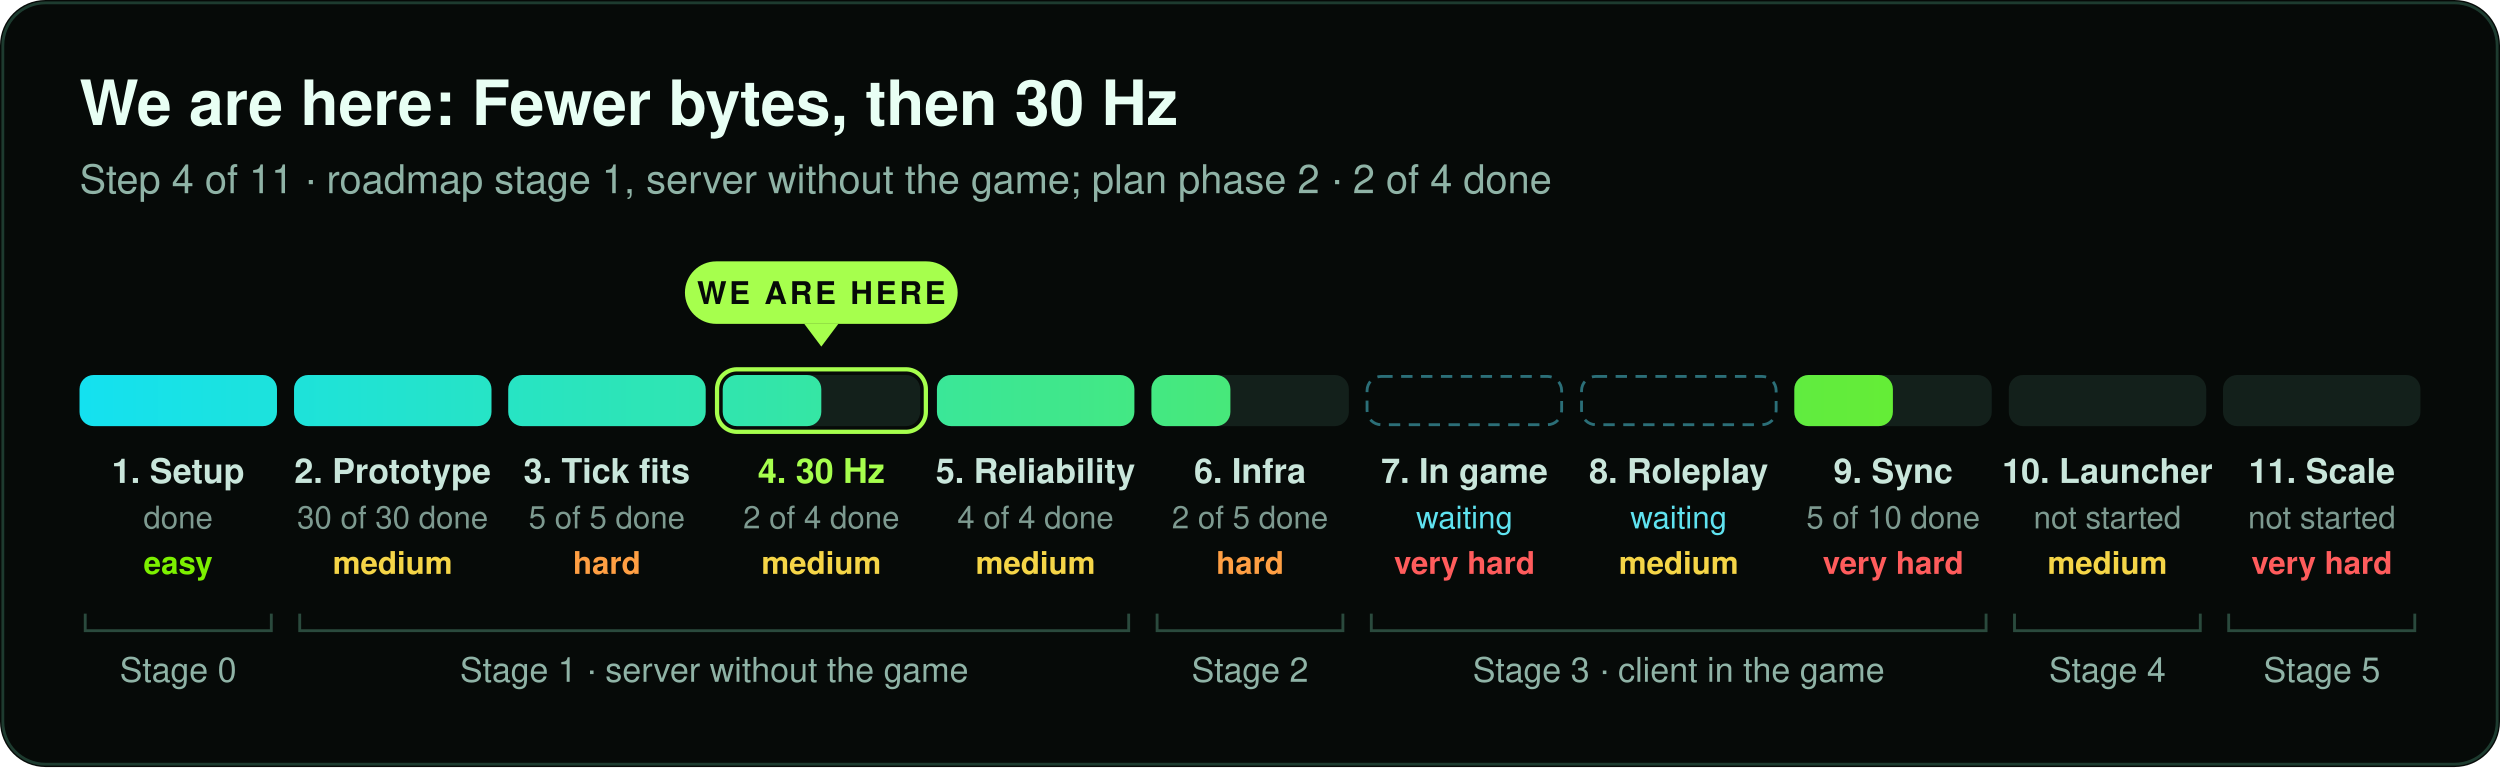
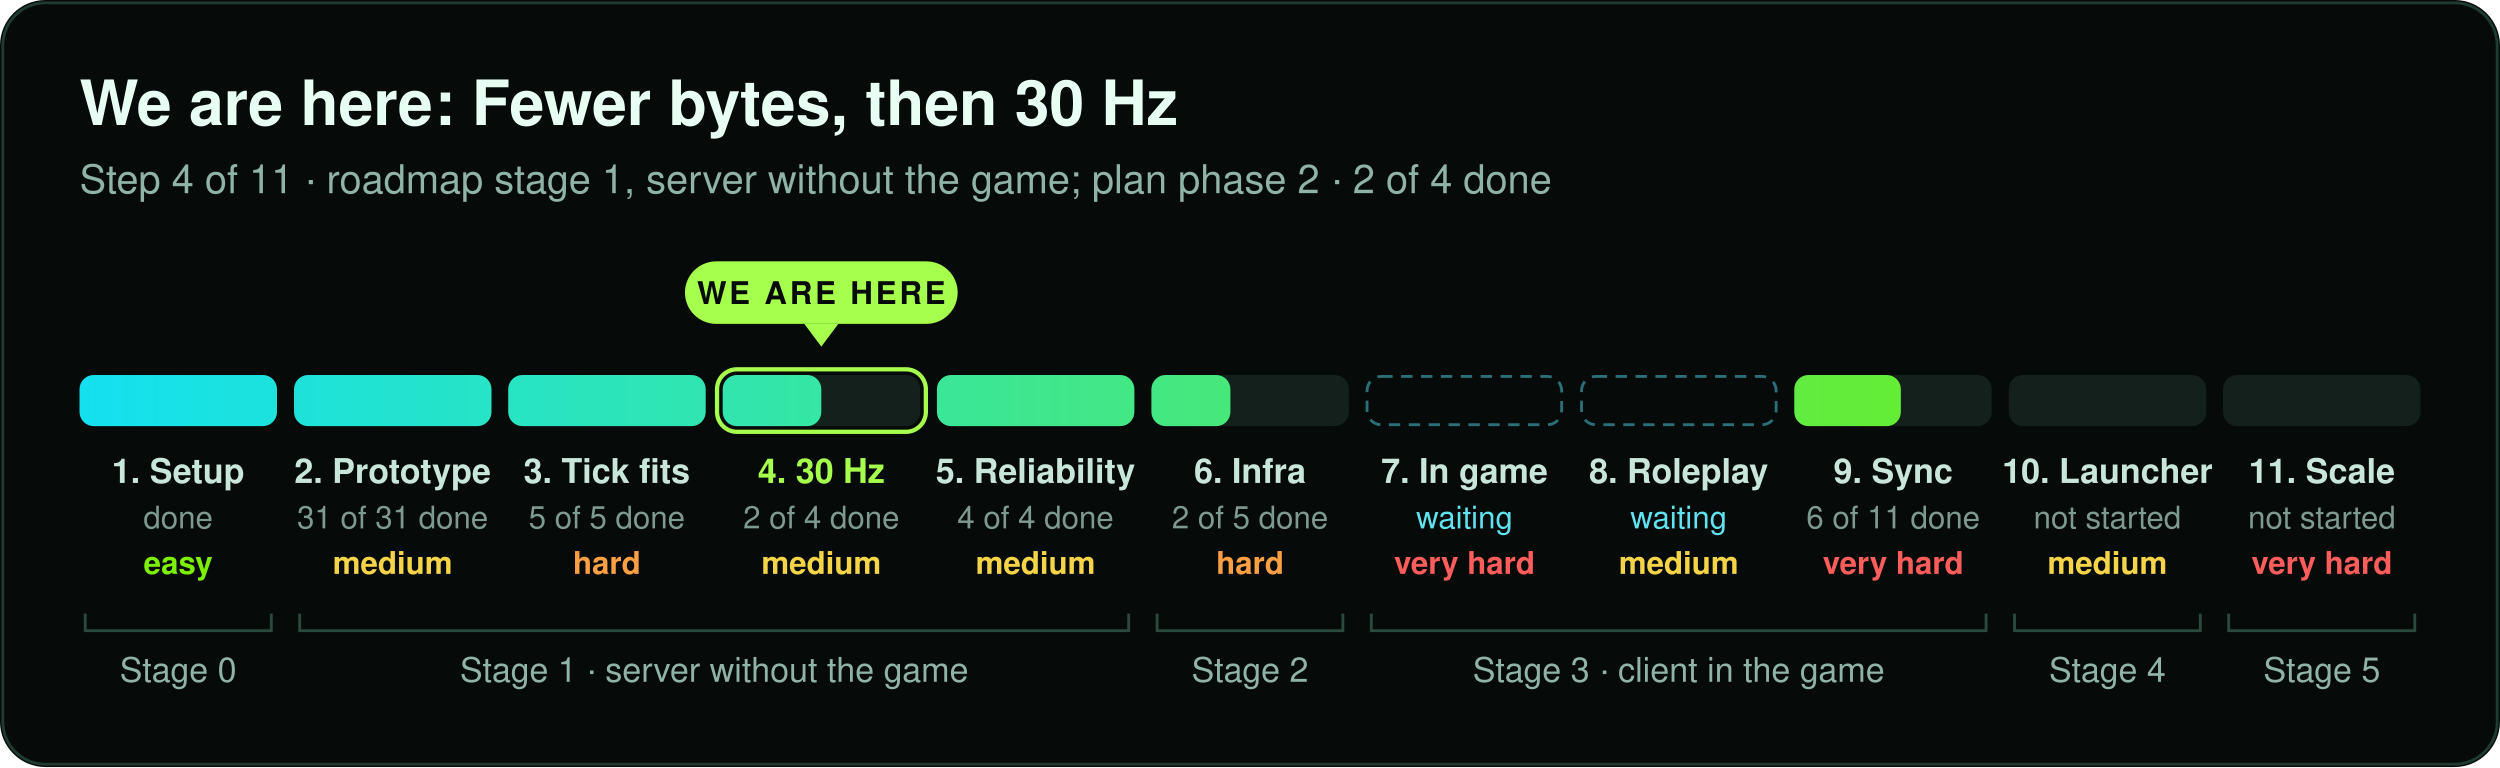
<svg xmlns="http://www.w3.org/2000/svg" width="880" height="270" viewBox="0 0 880 270" role="img" aria-label="Sawgrass progress">
  <defs>
    <linearGradient id="g" gradientUnits="userSpaceOnUse" x1="28" x2="852" y1="0" y2="0">
      <stop offset="0" stop-color="#14e1f0" />
      <stop offset="1" stop-color="#7cf000" />
    </linearGradient>
  </defs>
  <style>text{font-family:-apple-system,BlinkMacSystemFont,'Segoe UI',Helvetica,Arial,sans-serif}.h{font-size:22px;font-weight:700;fill:#e8fff4}.s{font-size:14px;fill:#8fb3a6}.l{font-size:12px;font-weight:600;fill:#c9e6db}.c{font-size:12px;font-weight:700;fill:#a6ff4d}.n{font-size:11px;fill:#7d9a90}.w{font-size:11px;fill:#5fe3f0}.m{font-size:11px;font-weight:700;fill:#060a08;letter-spacing:1px}.b{font-size:12px;fill:#8fb3a6}.d{font-size:11px;font-weight:600}</style>
  <rect width="880" height="270" rx="16" fill="#060a08" />
  <rect x="1" y="1" width="878" height="268" rx="15" fill="none" stroke="#1d3b2f" />
  <text x="28" y="44" class="h">We are here: Fewer bytes, then 30 Hz</text>
  <text x="28" y="68" class="s">Step 4 of 11 · roadmap stage 1, server without the game; plan phase 2 · 2 of 4 done</text>
  <rect x="28.0" y="132" width="69.5" height="18" rx="5" fill="#13201b" />
  <rect x="28.0" y="132" width="69.5" height="18" rx="5" fill="url(#g)" />
  <text x="62.7" y="170" class="l" text-anchor="middle">1. Setup</text>
  <text x="62.7" y="186" class="n" text-anchor="middle">done</text>
  <text x="62.7" y="202" class="d" fill="#7cf000" text-anchor="middle">easy</text>
  <rect x="103.5" y="132" width="69.5" height="18" rx="5" fill="#13201b" />
  <rect x="103.5" y="132" width="69.5" height="18" rx="5" fill="url(#g)" />
  <text x="138.2" y="170" class="l" text-anchor="middle">2. Prototype</text>
-   <text x="138.2" y="186" class="n" text-anchor="middle">30 of 30 done</text>
+   <text x="138.2" y="186" class="n" text-anchor="middle">31 of 31 done</text>
  <text x="138.2" y="202" class="d" fill="#f5d547" text-anchor="middle">medium</text>
  <rect x="178.9" y="132" width="69.5" height="18" rx="5" fill="#13201b" />
  <rect x="178.9" y="132" width="69.5" height="18" rx="5" fill="url(#g)" />
  <text x="213.6" y="170" class="l" text-anchor="middle">3. Tick fits</text>
  <text x="213.6" y="186" class="n" text-anchor="middle">5 of 5 done</text>
  <text x="213.6" y="202" class="d" fill="#ff9f43" text-anchor="middle">hard</text>
  <rect x="254.4" y="132" width="69.5" height="18" rx="5" fill="#13201b" />
  <rect x="254.4" y="132" width="34.7" height="18" rx="5" fill="url(#g)" />
  <rect x="252.4" y="130" width="73.5" height="22" rx="7" fill="none" stroke="#a6ff4d" stroke-width="1.5" />
  <rect x="241.1" y="92" width="96" height="22" rx="11" fill="#a6ff4d" />
  <text x="289.1" y="107" class="m" text-anchor="middle">WE ARE HERE</text>
  <path d="M283.1 114 L295.1 114 L289.1 122 Z" fill="#a6ff4d" />
  <text x="289.1" y="170" class="c" text-anchor="middle">4. 30 Hz</text>
  <text x="289.1" y="186" class="n" text-anchor="middle">2 of 4 done</text>
  <text x="289.1" y="202" class="d" fill="#f5d547" text-anchor="middle">medium</text>
  <rect x="329.8" y="132" width="69.5" height="18" rx="5" fill="#13201b" />
  <rect x="329.8" y="132" width="69.5" height="18" rx="5" fill="url(#g)" />
  <text x="364.5" y="170" class="l" text-anchor="middle">5. Reliability</text>
  <text x="364.5" y="186" class="n" text-anchor="middle">4 of 4 done</text>
  <text x="364.5" y="202" class="d" fill="#f5d547" text-anchor="middle">medium</text>
  <rect x="405.3" y="132" width="69.5" height="18" rx="5" fill="#13201b" />
  <rect x="405.3" y="132" width="27.8" height="18" rx="5" fill="url(#g)" />
  <text x="440.0" y="170" class="l" text-anchor="middle">6. Infra</text>
  <text x="440.0" y="186" class="n" text-anchor="middle">2 of 5 done</text>
  <text x="440.0" y="202" class="d" fill="#ff9f43" text-anchor="middle">hard</text>
  <rect x="481.2" y="132.5" width="68.5" height="17" rx="5" fill="none" stroke="#2b6f78" stroke-dasharray="4 3" />
  <text x="515.5" y="170" class="l" text-anchor="middle">7. In game</text>
  <text x="515.5" y="186" class="w" text-anchor="middle">waiting</text>
  <text x="515.5" y="202" class="d" fill="#ff5c5c" text-anchor="middle">very hard</text>
  <rect x="556.7" y="132.5" width="68.5" height="17" rx="5" fill="none" stroke="#2b6f78" stroke-dasharray="4 3" />
  <text x="590.9" y="170" class="l" text-anchor="middle">8. Roleplay</text>
  <text x="590.9" y="186" class="w" text-anchor="middle">waiting</text>
  <text x="590.9" y="202" class="d" fill="#f5d547" text-anchor="middle">medium</text>
  <rect x="631.6" y="132" width="69.5" height="18" rx="5" fill="#13201b" />
-   <rect x="631.6" y="132" width="34.7" height="18" rx="5" fill="url(#g)" />
+   <rect x="631.6" y="132" width="37.5" height="18" rx="5" fill="url(#g)" />
  <text x="666.4" y="170" class="l" text-anchor="middle">9. Sync</text>
-   <text x="666.4" y="186" class="n" text-anchor="middle">5 of 10 done</text>
+   <text x="666.4" y="186" class="n" text-anchor="middle">6 of 11 done</text>
  <text x="666.4" y="202" class="d" fill="#ff5c5c" text-anchor="middle">very hard</text>
  <rect x="707.1" y="132" width="69.5" height="18" rx="5" fill="#13201b" />
  <text x="741.8" y="170" class="l" text-anchor="middle">10. Launcher</text>
  <text x="741.8" y="186" class="n" text-anchor="middle">not started</text>
  <text x="741.8" y="202" class="d" fill="#f5d547" text-anchor="middle">medium</text>
  <rect x="782.5" y="132" width="69.5" height="18" rx="5" fill="#13201b" />
  <text x="817.3" y="170" class="l" text-anchor="middle">11. Scale</text>
  <text x="817.3" y="186" class="n" text-anchor="middle">not started</text>
  <text x="817.3" y="202" class="d" fill="#ff5c5c" text-anchor="middle">very hard</text>
  <path d="M30.0 216 L30.0 222 L95.5 222 L95.5 216" fill="none" stroke="#2a4a3d" />
  <text x="62.7" y="240" class="b" text-anchor="middle">Stage 0</text>
  <path d="M105.5 216 L105.5 222 L397.3 222 L397.3 216" fill="none" stroke="#2a4a3d" />
  <text x="251.4" y="240" class="b" text-anchor="middle">Stage 1 · server without the game</text>
  <path d="M407.3 216 L407.3 222 L472.7 222 L472.7 216" fill="none" stroke="#2a4a3d" />
  <text x="440.0" y="240" class="b" text-anchor="middle">Stage 2</text>
  <path d="M482.7 216 L482.7 222 L699.1 222 L699.1 216" fill="none" stroke="#2a4a3d" />
  <text x="590.9" y="240" class="b" text-anchor="middle">Stage 3 · client in the game</text>
  <path d="M709.1 216 L709.1 222 L774.5 222 L774.5 216" fill="none" stroke="#2a4a3d" />
  <text x="741.8" y="240" class="b" text-anchor="middle">Stage 4</text>
  <path d="M784.5 216 L784.5 222 L850.0 222 L850.0 216" fill="none" stroke="#2a4a3d" />
  <text x="817.3" y="240" class="b" text-anchor="middle">Stage 5</text>
</svg>
